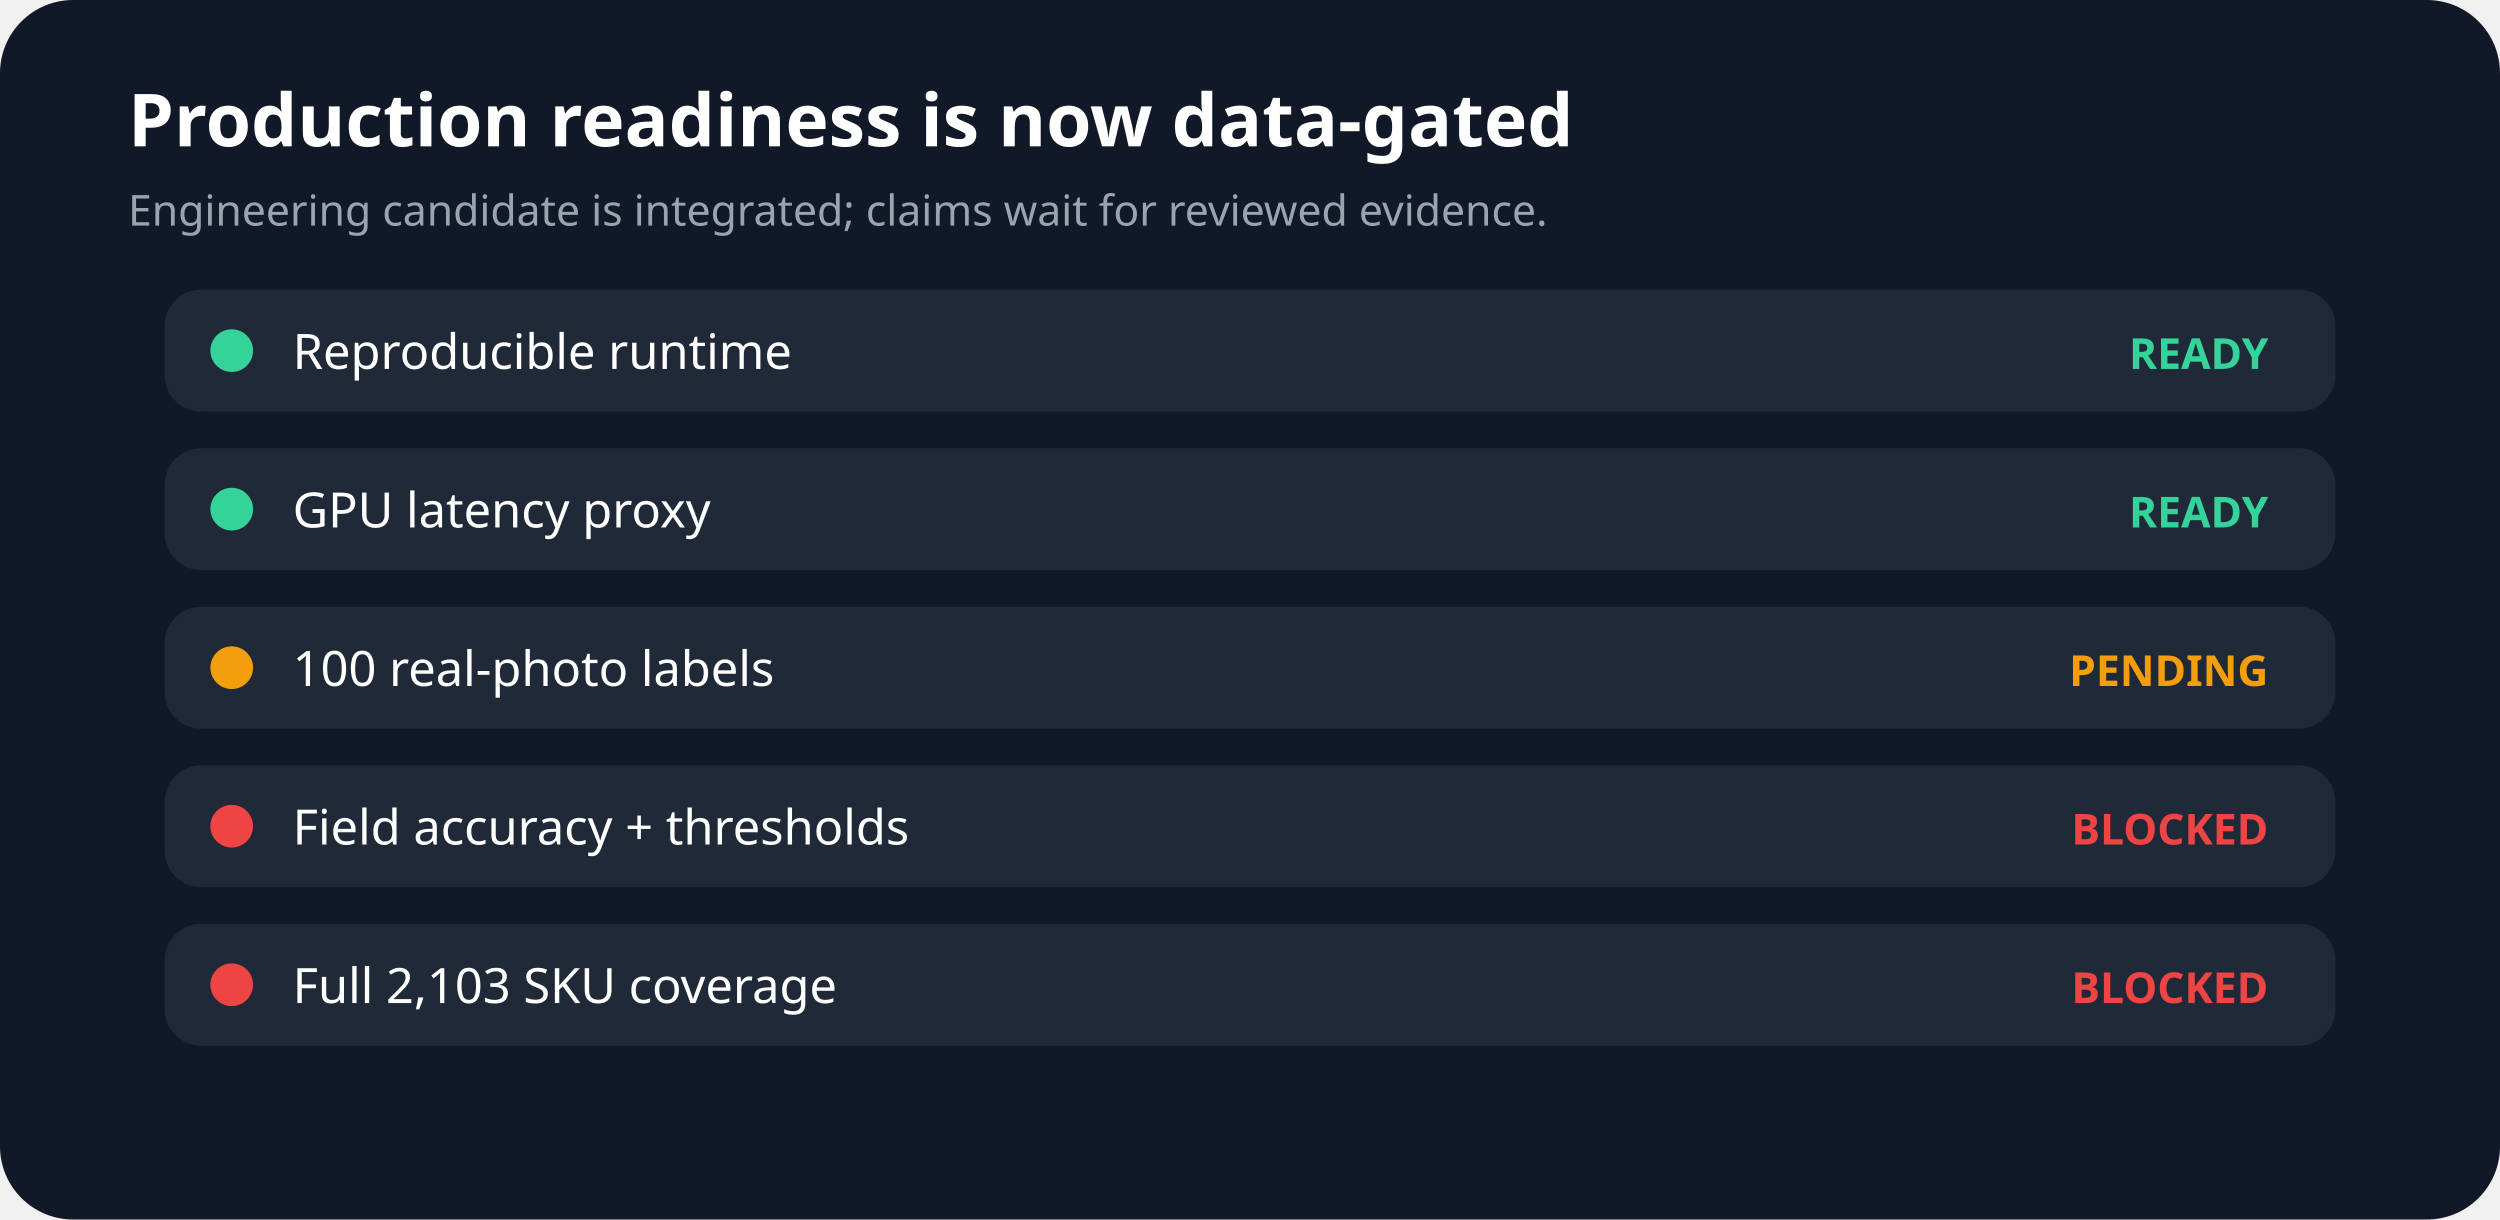
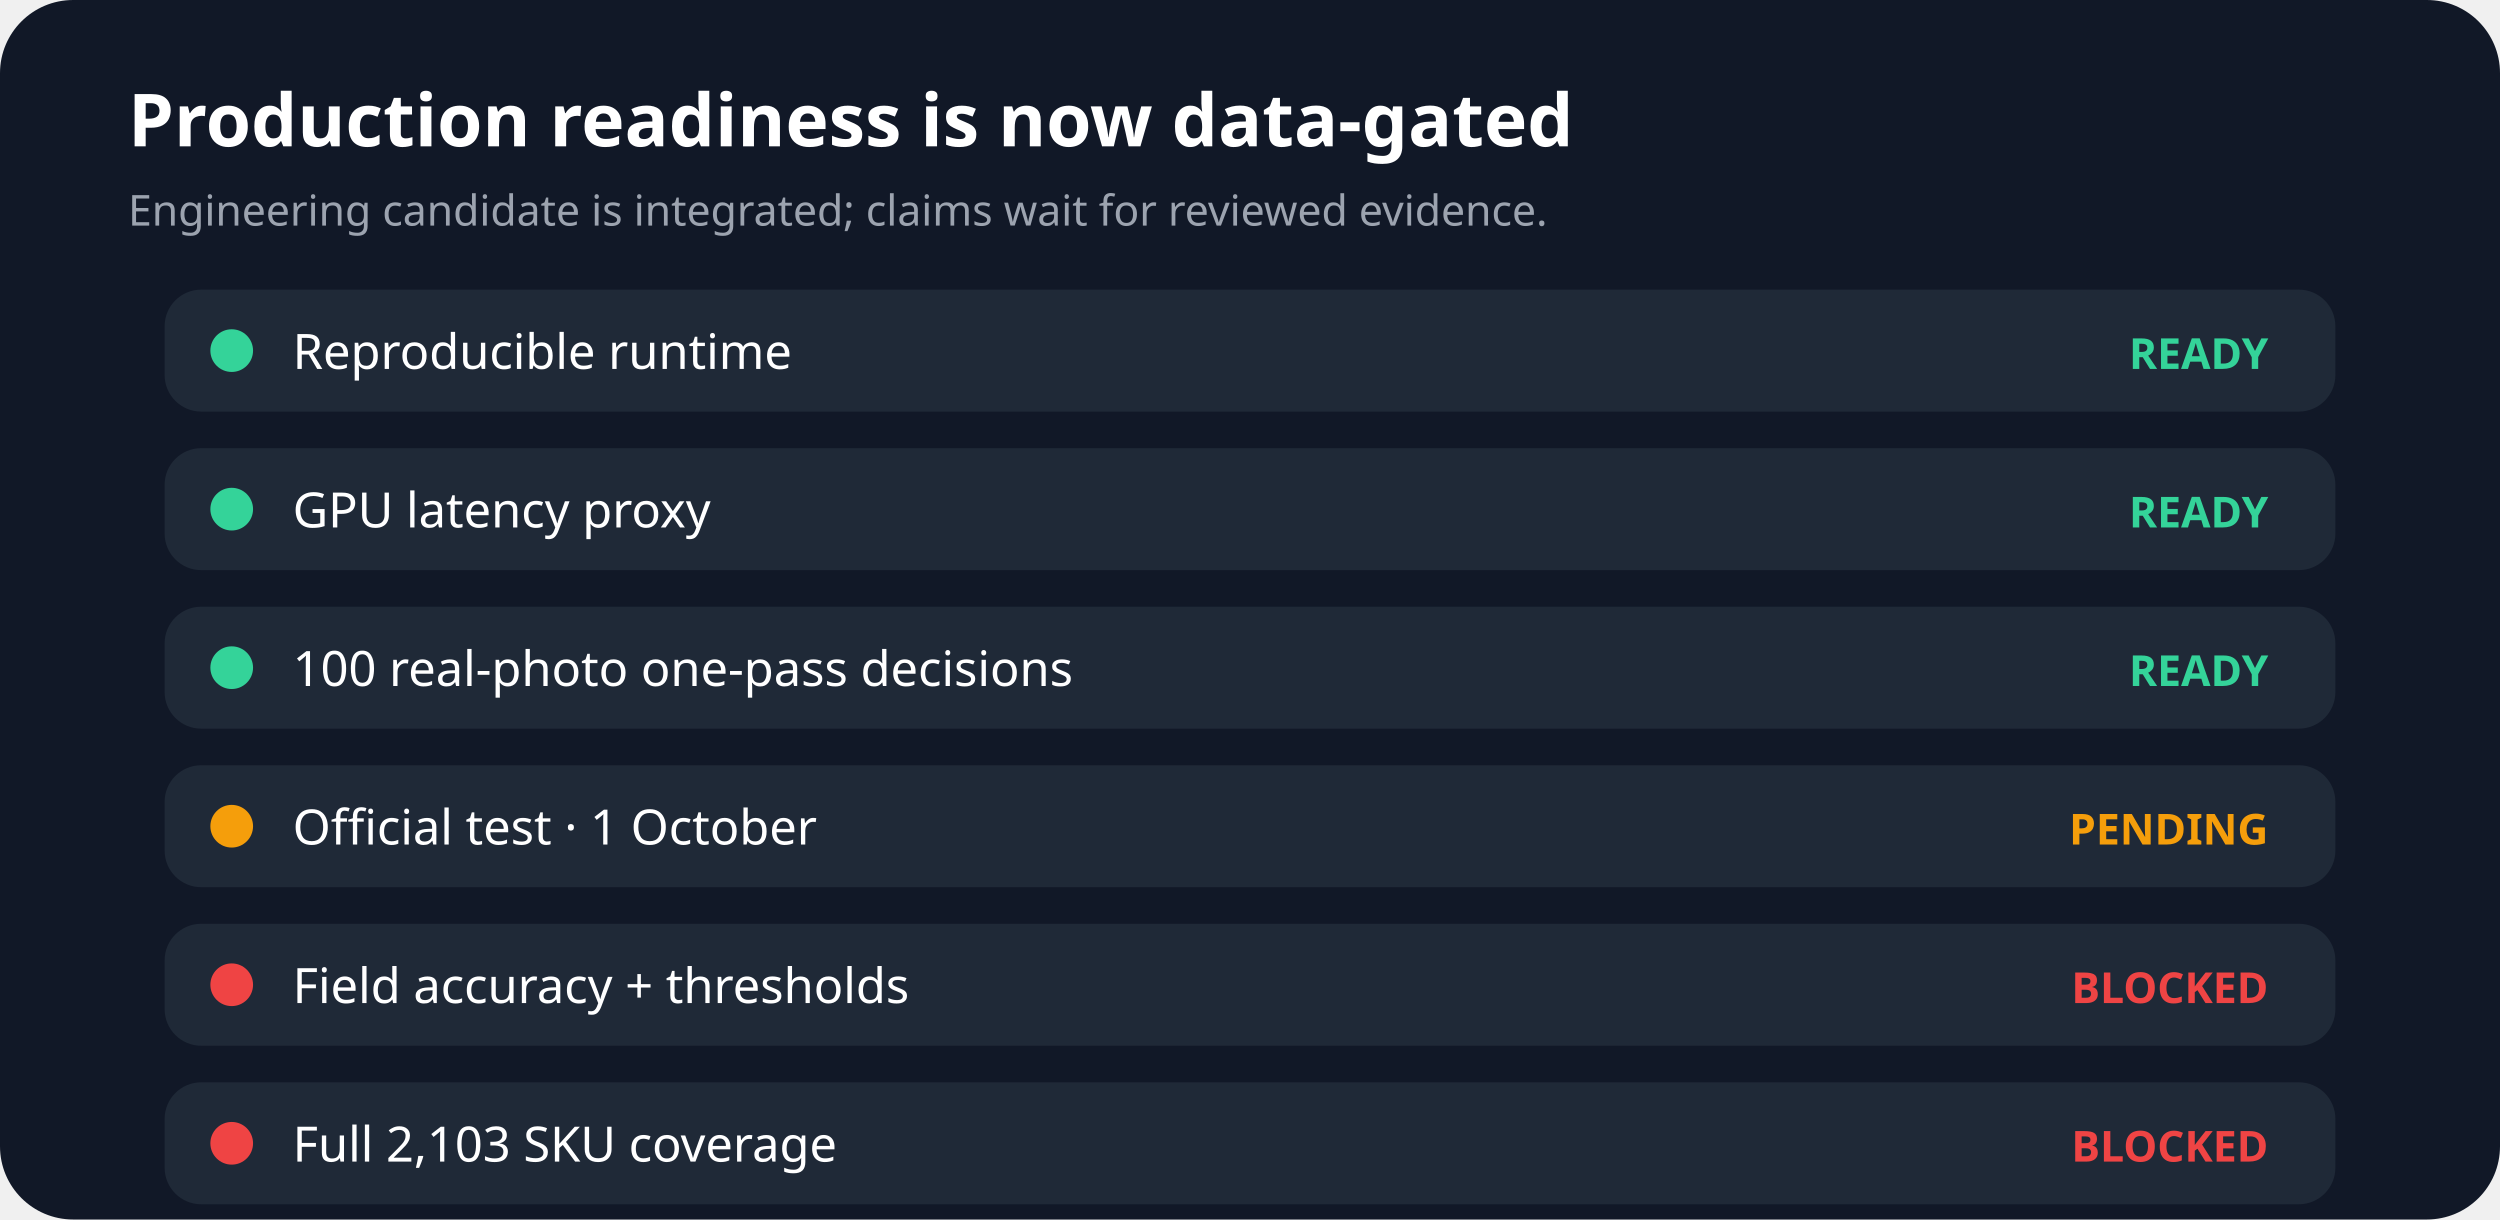
<svg xmlns="http://www.w3.org/2000/svg" width="820" height="400" viewBox="0 0 820 400">
  <rect width="820" height="400" rx="24" fill="#111827" />
  <text x="42" y="48" fill="#fff" font-family="system-ui" font-size="24" font-weight="700">Production readiness is now data-gated</text>
  <text x="42" y="74" fill="#9ca3af" font-family="system-ui" font-size="14">Engineering candidate is integrated; claims wait for reviewed evidence.</text>
  <g transform="translate(54 95)">
    <rect width="712" height="40" rx="12" fill="#1f2937" />
    <circle cx="22" cy="20" r="7" fill="#34d399" />
    <text x="42" y="26" fill="#fff" font-family="system-ui" font-size="16">Reproducible runtime</text>
    <text x="690" y="26" fill="#34d399" text-anchor="end" font-family="system-ui" font-size="14" font-weight="700">READY</text>
  </g>
  <g transform="translate(54 147)">
    <rect width="712" height="40" rx="12" fill="#1f2937" />
    <circle cx="22" cy="20" r="7" fill="#34d399" />
    <text x="42" y="26" fill="#fff" font-family="system-ui" font-size="16">GPU latency proxy</text>
    <text x="690" y="26" fill="#34d399" text-anchor="end" font-family="system-ui" font-size="14" font-weight="700">READY</text>
  </g>
  <g transform="translate(54 199)">
    <rect width="712" height="40" rx="12" fill="#1f2937" />
+     <circle cx="22" cy="20" r="7" fill="#34d399" />
+     <text x="42" y="26" fill="#fff" font-family="system-ui" font-size="16">100 real-photo one-pass decisions</text>
+     <text x="690" y="26" fill="#34d399" text-anchor="end" font-family="system-ui" font-size="14" font-weight="700">READY</text>
+   </g>
+   <g transform="translate(54 251)">
+     <rect width="712" height="40" rx="12" fill="#1f2937" />
    <circle cx="22" cy="20" r="7" fill="#f59e0b" />
-     <text x="42" y="26" fill="#fff" font-family="system-ui" font-size="16">100 real-photo labels</text>
+     <text x="42" y="26" fill="#fff" font-family="system-ui" font-size="16">Official test · 1 October</text>
    <text x="690" y="26" fill="#f59e0b" text-anchor="end" font-family="system-ui" font-size="14" font-weight="700">PENDING</text>
  </g>
-   <g transform="translate(54 251)">
+   <g transform="translate(54 303)">
    <rect width="712" height="40" rx="12" fill="#1f2937" />
    <circle cx="22" cy="20" r="7" fill="#ef4444" />
    <text x="42" y="26" fill="#fff" font-family="system-ui" font-size="16">Field accuracy + thresholds</text>
    <text x="690" y="26" fill="#ef4444" text-anchor="end" font-family="system-ui" font-size="14" font-weight="700">BLOCKED</text>
  </g>
-   <g transform="translate(54 303)">
+   <g transform="translate(54 355)">
    <rect width="712" height="40" rx="12" fill="#1f2937" />
    <circle cx="22" cy="20" r="7" fill="#ef4444" />
    <text x="42" y="26" fill="#fff" font-family="system-ui" font-size="16">Full 2,103 SKU coverage</text>
    <text x="690" y="26" fill="#ef4444" text-anchor="end" font-family="system-ui" font-size="14" font-weight="700">BLOCKED</text>
  </g>
</svg>
